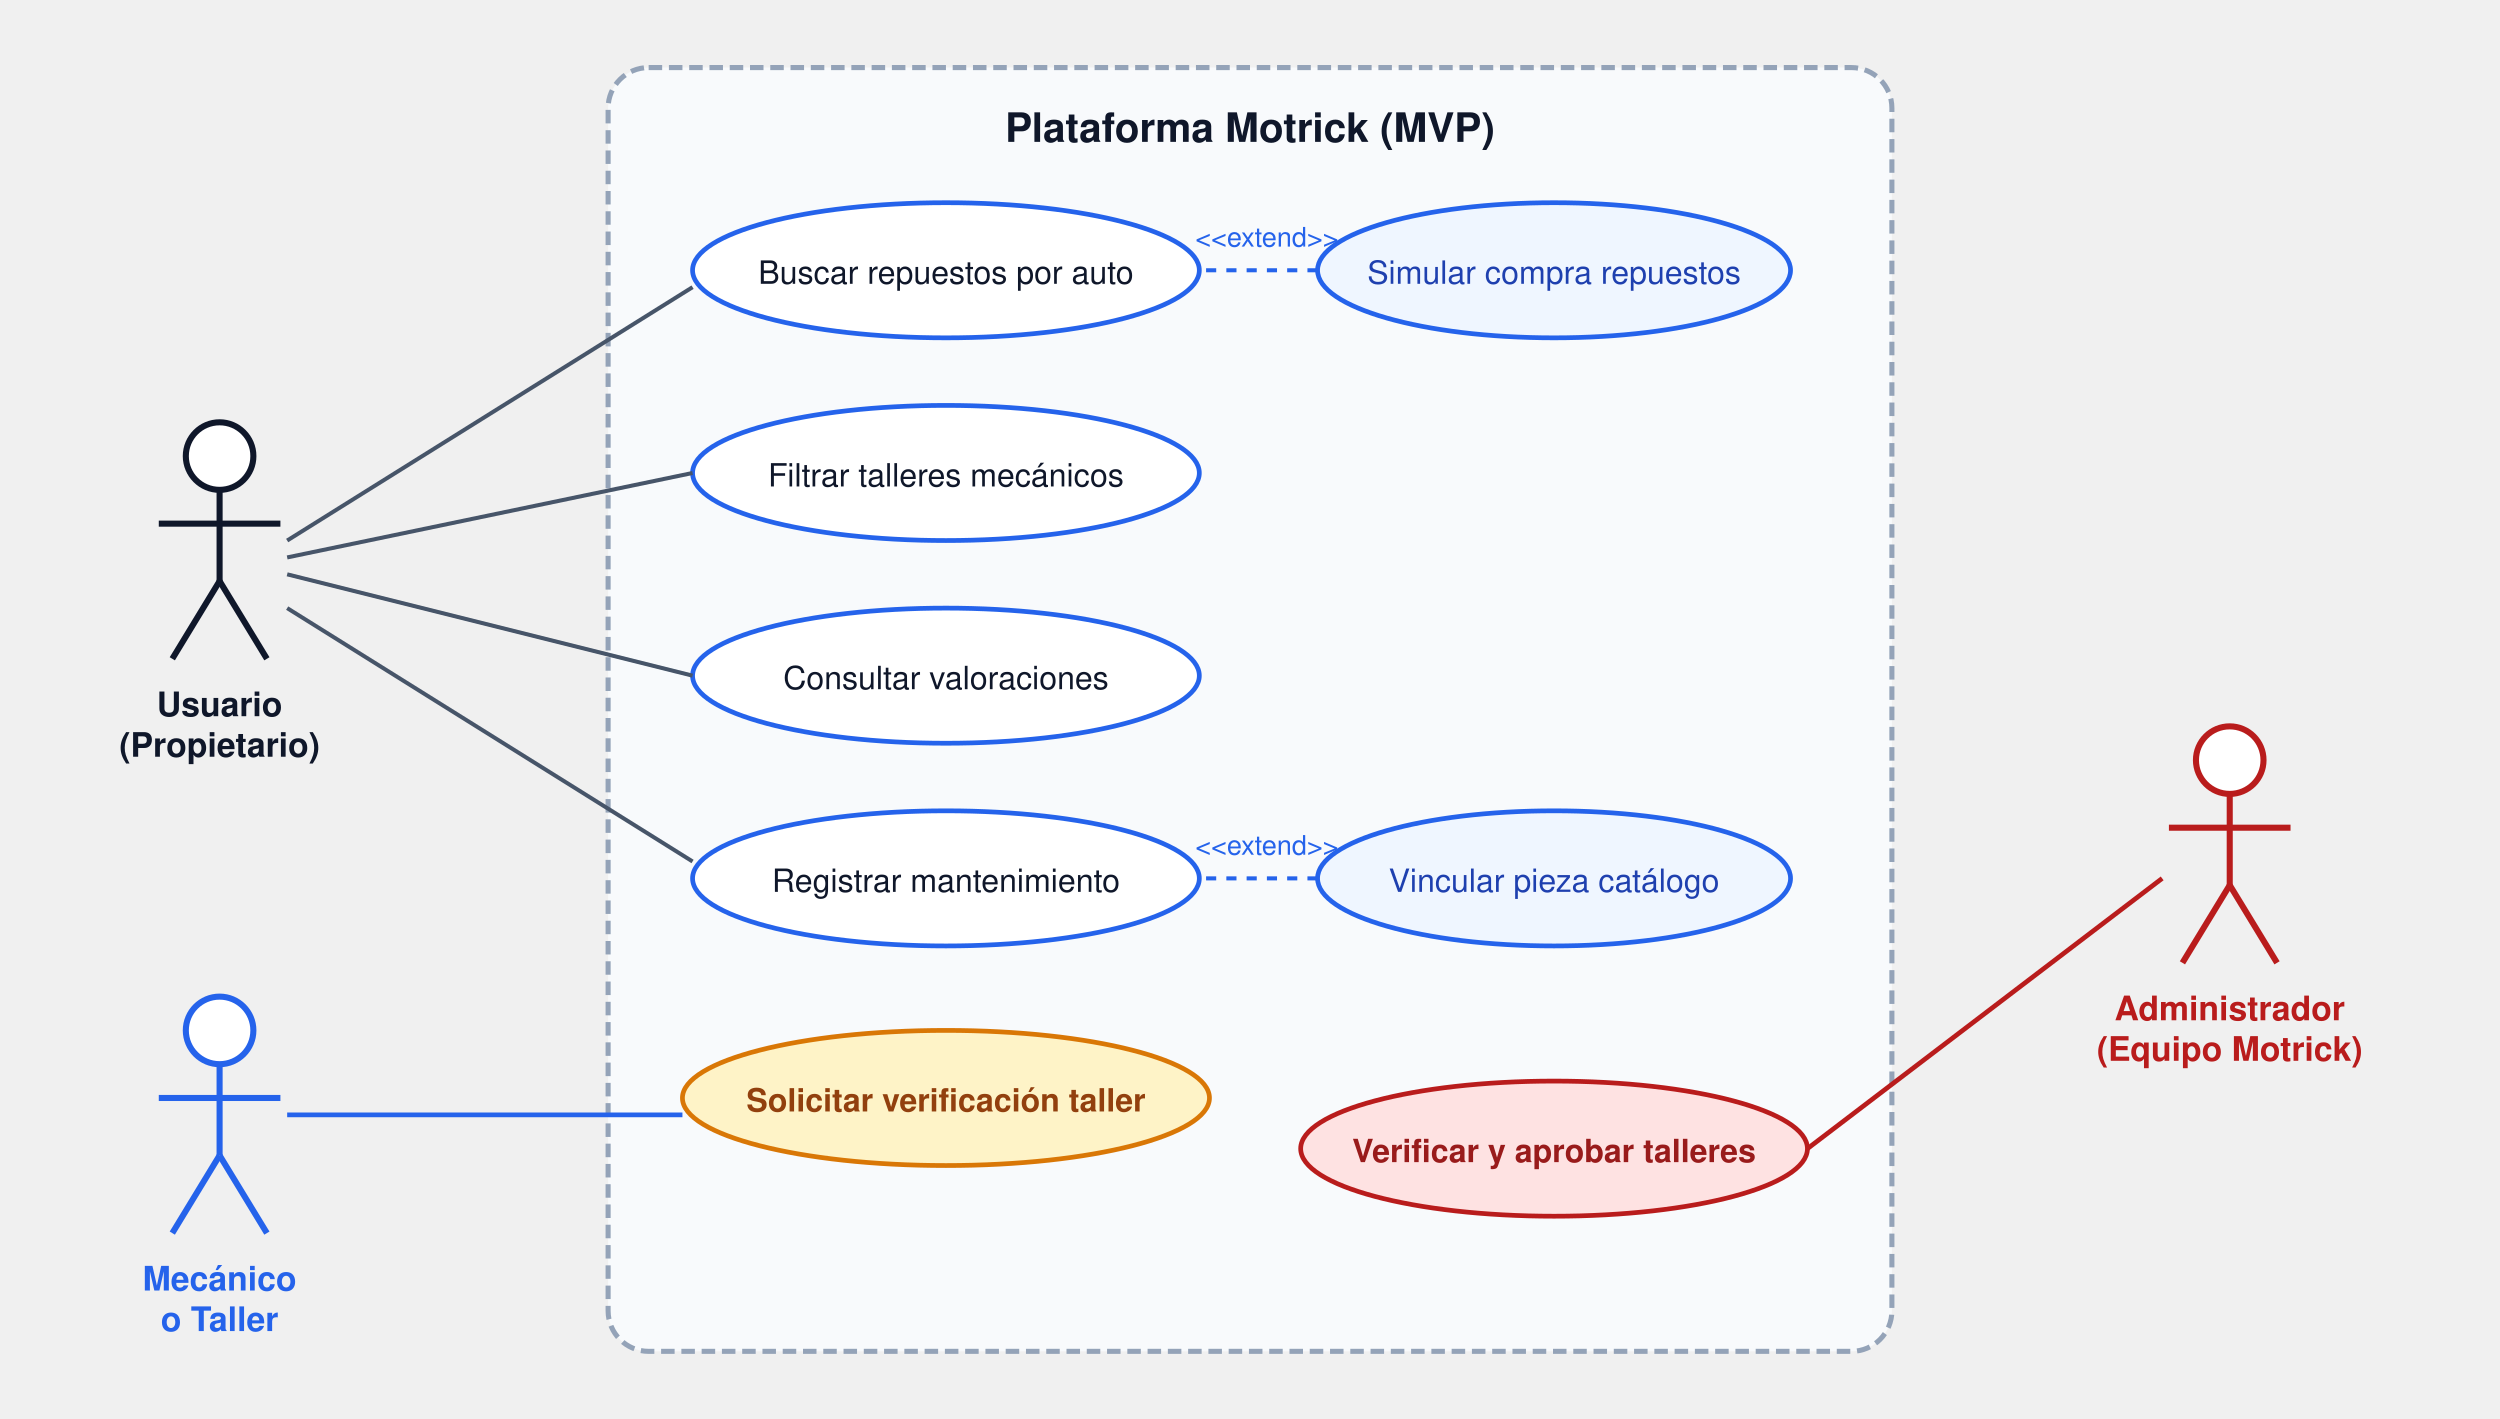
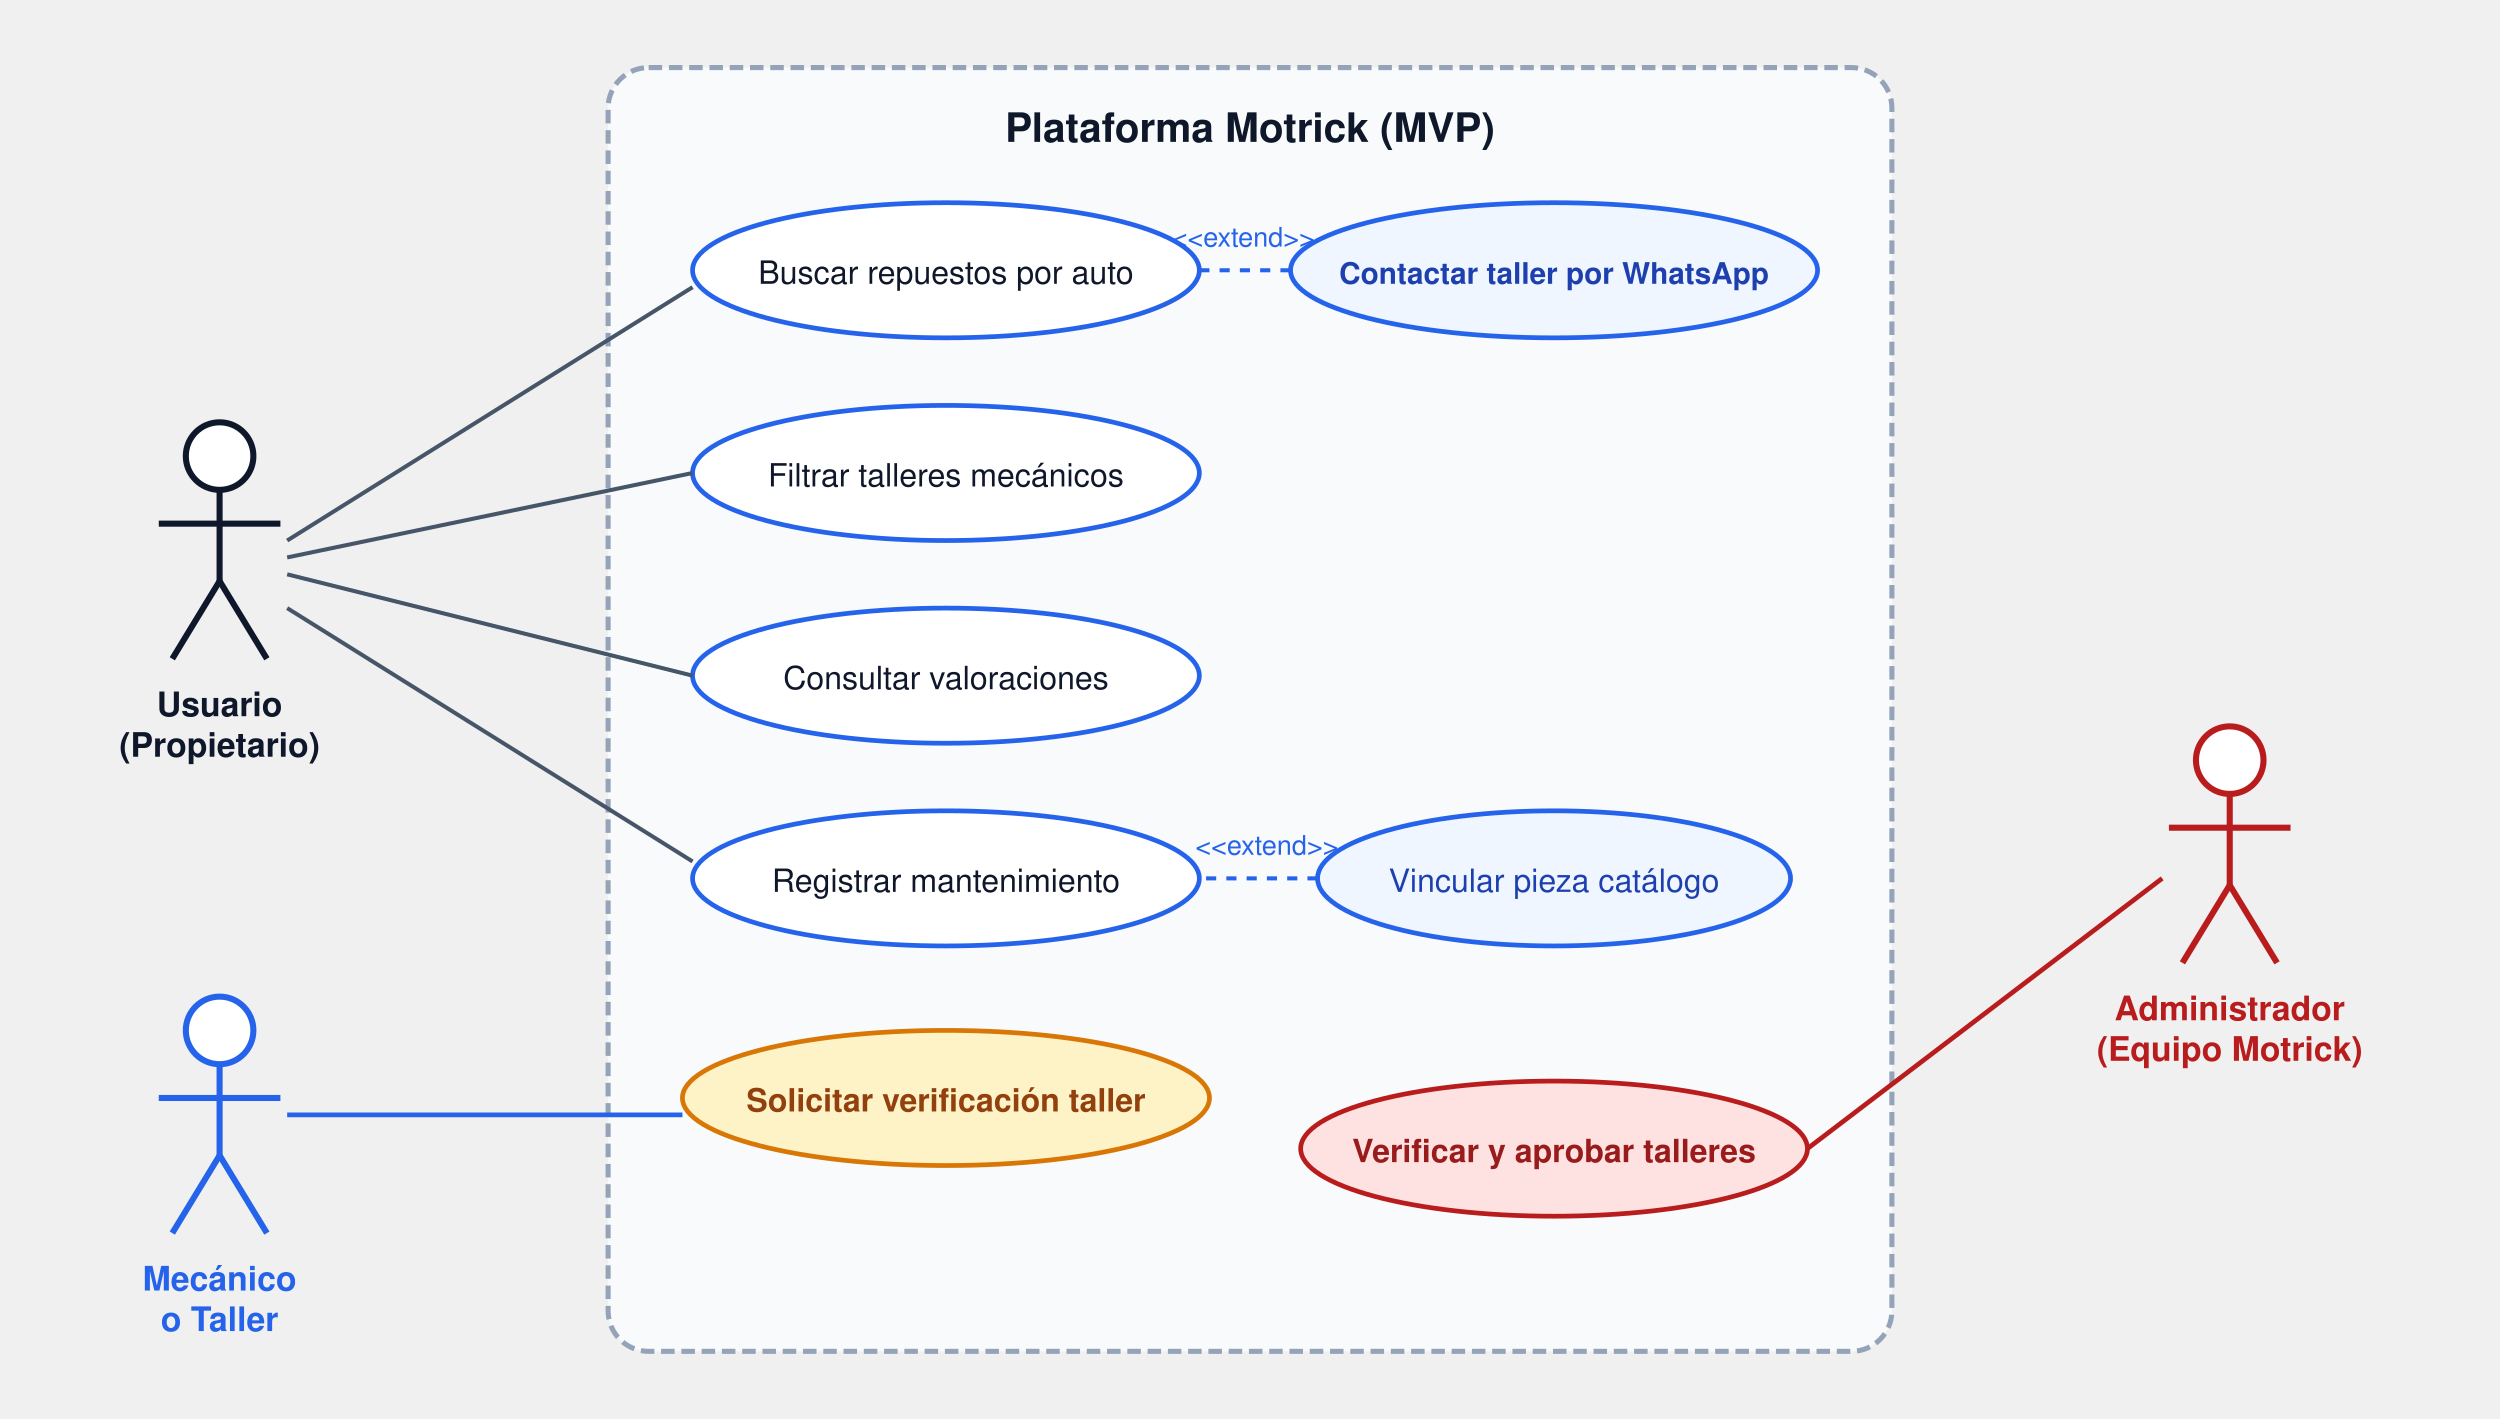
<svg xmlns="http://www.w3.org/2000/svg" viewBox="0 0 740 420" width="1480" height="840" style="background:#ffffff;">
  <rect x="180" y="20" width="380" height="380" rx="12" fill="#f8fafc" stroke="#94a3b8" stroke-width="1.5" stroke-dasharray="4 2" />
  <text x="370" y="42" font-family="'Segoe UI', Helvetica, Arial, sans-serif" font-size="12" font-weight="bold" fill="#0f172a" text-anchor="middle">Plataforma Motrick (MVP)</text>
  <g transform="translate(45, 120)">
    <circle cx="20" cy="15" r="10" fill="#ffffff" stroke="#0f172a" stroke-width="1.8" />
    <line x1="20" y1="25" x2="20" y2="52" stroke="#0f172a" stroke-width="1.8" />
    <line x1="2" y1="35" x2="38" y2="35" stroke="#0f172a" stroke-width="1.8" />
    <line x1="20" y1="52" x2="6" y2="75" stroke="#0f172a" stroke-width="1.8" />
    <line x1="20" y1="52" x2="34" y2="75" stroke="#0f172a" stroke-width="1.8" />
    <text x="20" y="92" font-family="'Segoe UI', Helvetica, Arial, sans-serif" font-size="10" font-weight="bold" fill="#0f172a" text-anchor="middle">Usuario<tspan x="20" dy="12">(Propietario)</tspan>
    </text>
  </g>
  <g transform="translate(45, 290)">
    <circle cx="20" cy="15" r="10" fill="#ffffff" stroke="#2563eb" stroke-width="1.8" />
    <line x1="20" y1="25" x2="20" y2="52" stroke="#2563eb" stroke-width="1.8" />
    <line x1="2" y1="35" x2="38" y2="35" stroke="#2563eb" stroke-width="1.8" />
    <line x1="20" y1="52" x2="6" y2="75" stroke="#2563eb" stroke-width="1.8" />
    <line x1="20" y1="52" x2="34" y2="75" stroke="#2563eb" stroke-width="1.8" />
    <text x="20" y="92" font-family="'Segoe UI', Helvetica, Arial, sans-serif" font-size="10" font-weight="bold" fill="#2563eb" text-anchor="middle">Mecánico<tspan x="20" dy="12">o Taller</tspan>
    </text>
  </g>
  <g transform="translate(640, 210)">
    <circle cx="20" cy="15" r="10" fill="#ffffff" stroke="#b91c1c" stroke-width="1.8" />
    <line x1="20" y1="25" x2="20" y2="52" stroke="#b91c1c" stroke-width="1.8" />
    <line x1="2" y1="35" x2="38" y2="35" stroke="#b91c1c" stroke-width="1.8" />
    <line x1="20" y1="52" x2="6" y2="75" stroke="#b91c1c" stroke-width="1.8" />
    <line x1="20" y1="52" x2="34" y2="75" stroke="#b91c1c" stroke-width="1.8" />
    <text x="20" y="92" font-family="'Segoe UI', Helvetica, Arial, sans-serif" font-size="10" font-weight="bold" fill="#b91c1c" text-anchor="middle">Administrador<tspan x="20" dy="12">(Equipo Motrick)</tspan>
    </text>
  </g>
  <ellipse cx="280" cy="80" rx="75" ry="20" fill="#ffffff" stroke="#2563eb" stroke-width="1.4" />
  <text x="280" y="84" font-family="'Segoe UI', Helvetica, Arial, sans-serif" font-size="9.5" fill="#0f172a" text-anchor="middle">Buscar repuestos por auto</text>
-   <ellipse cx="460" cy="80" rx="70" ry="20" fill="#eff6ff" stroke="#2563eb" stroke-width="1.4" />
-   <text x="460" y="84" font-family="'Segoe UI', Helvetica, Arial, sans-serif" font-size="9.5" fill="#1e40af" text-anchor="middle">Simular compra repuestos</text>
+   <ellipse cx="460" cy="80" rx="78" ry="20" fill="#eff6ff" stroke="#2563eb" stroke-width="1.4" />
+   <text x="460" y="84" font-family="'Segoe UI', Helvetica, Arial, sans-serif" font-size="8.8" font-weight="600" fill="#1e40af" text-anchor="middle">Contactar taller por WhatsApp</text>
  <ellipse cx="280" cy="140" rx="75" ry="20" fill="#ffffff" stroke="#2563eb" stroke-width="1.4" />
  <text x="280" y="144" font-family="'Segoe UI', Helvetica, Arial, sans-serif" font-size="9.5" fill="#0f172a" text-anchor="middle">Filtrar talleres mecánicos</text>
  <ellipse cx="280" cy="200" rx="75" ry="20" fill="#ffffff" stroke="#2563eb" stroke-width="1.4" />
  <text x="280" y="204" font-family="'Segoe UI', Helvetica, Arial, sans-serif" font-size="9.5" fill="#0f172a" text-anchor="middle">Consultar valoraciones</text>
  <ellipse cx="280" cy="260" rx="75" ry="20" fill="#ffffff" stroke="#2563eb" stroke-width="1.4" />
  <text x="280" y="264" font-family="'Segoe UI', Helvetica, Arial, sans-serif" font-size="9.5" fill="#0f172a" text-anchor="middle">Registrar mantenimiento</text>
  <ellipse cx="460" cy="260" rx="70" ry="20" fill="#eff6ff" stroke="#2563eb" stroke-width="1.4" />
  <text x="460" y="264" font-family="'Segoe UI', Helvetica, Arial, sans-serif" font-size="9.5" fill="#1e40af" text-anchor="middle">Vincular pieza catálogo</text>
  <ellipse cx="280" cy="325" rx="78" ry="20" fill="#fef3c7" stroke="#d97706" stroke-width="1.4" />
  <text x="280" y="329" font-family="'Segoe UI', Helvetica, Arial, sans-serif" font-size="9.5" fill="#92400e" font-weight="600" text-anchor="middle">Solicitar verificación taller</text>
  <ellipse cx="460" cy="340" rx="75" ry="20" fill="#fee2e2" stroke="#b91c1c" stroke-width="1.4" />
  <text x="460" y="344" font-family="'Segoe UI', Helvetica, Arial, sans-serif" font-size="9.5" fill="#991b1b" font-weight="600" text-anchor="middle">Verificar y aprobar talleres</text>
  <line x1="85" y1="160" x2="205" y2="85" stroke="#475569" stroke-width="1.2" />
  <line x1="85" y1="165" x2="205" y2="140" stroke="#475569" stroke-width="1.2" />
  <line x1="85" y1="170" x2="205" y2="200" stroke="#475569" stroke-width="1.2" />
  <line x1="85" y1="180" x2="205" y2="255" stroke="#475569" stroke-width="1.2" />
  <line x1="85" y1="330" x2="202" y2="330" stroke="#2563eb" stroke-width="1.4" />
  <line x1="640" y1="260" x2="535" y2="340" stroke="#b91c1c" stroke-width="1.4" />
-   <line x1="390" y1="80" x2="355" y2="80" stroke="#2563eb" stroke-width="1.2" stroke-dasharray="3 3" />
-   <text x="375" y="73" font-family="'Segoe UI', Helvetica, Arial, sans-serif" font-size="8" fill="#2563eb" text-anchor="middle">&lt;&lt;extend&gt;&gt;</text>
+   <line x1="382" y1="80" x2="355" y2="80" stroke="#2563eb" stroke-width="1.2" stroke-dasharray="3 3" />
+   <text x="368" y="73" font-family="'Segoe UI', Helvetica, Arial, sans-serif" font-size="8" fill="#2563eb" text-anchor="middle">&lt;&lt;extend&gt;&gt;</text>
  <line x1="390" y1="260" x2="355" y2="260" stroke="#2563eb" stroke-width="1.2" stroke-dasharray="3 3" />
  <text x="375" y="253" font-family="'Segoe UI', Helvetica, Arial, sans-serif" font-size="8" fill="#2563eb" text-anchor="middle">&lt;&lt;extend&gt;&gt;</text>
</svg>
